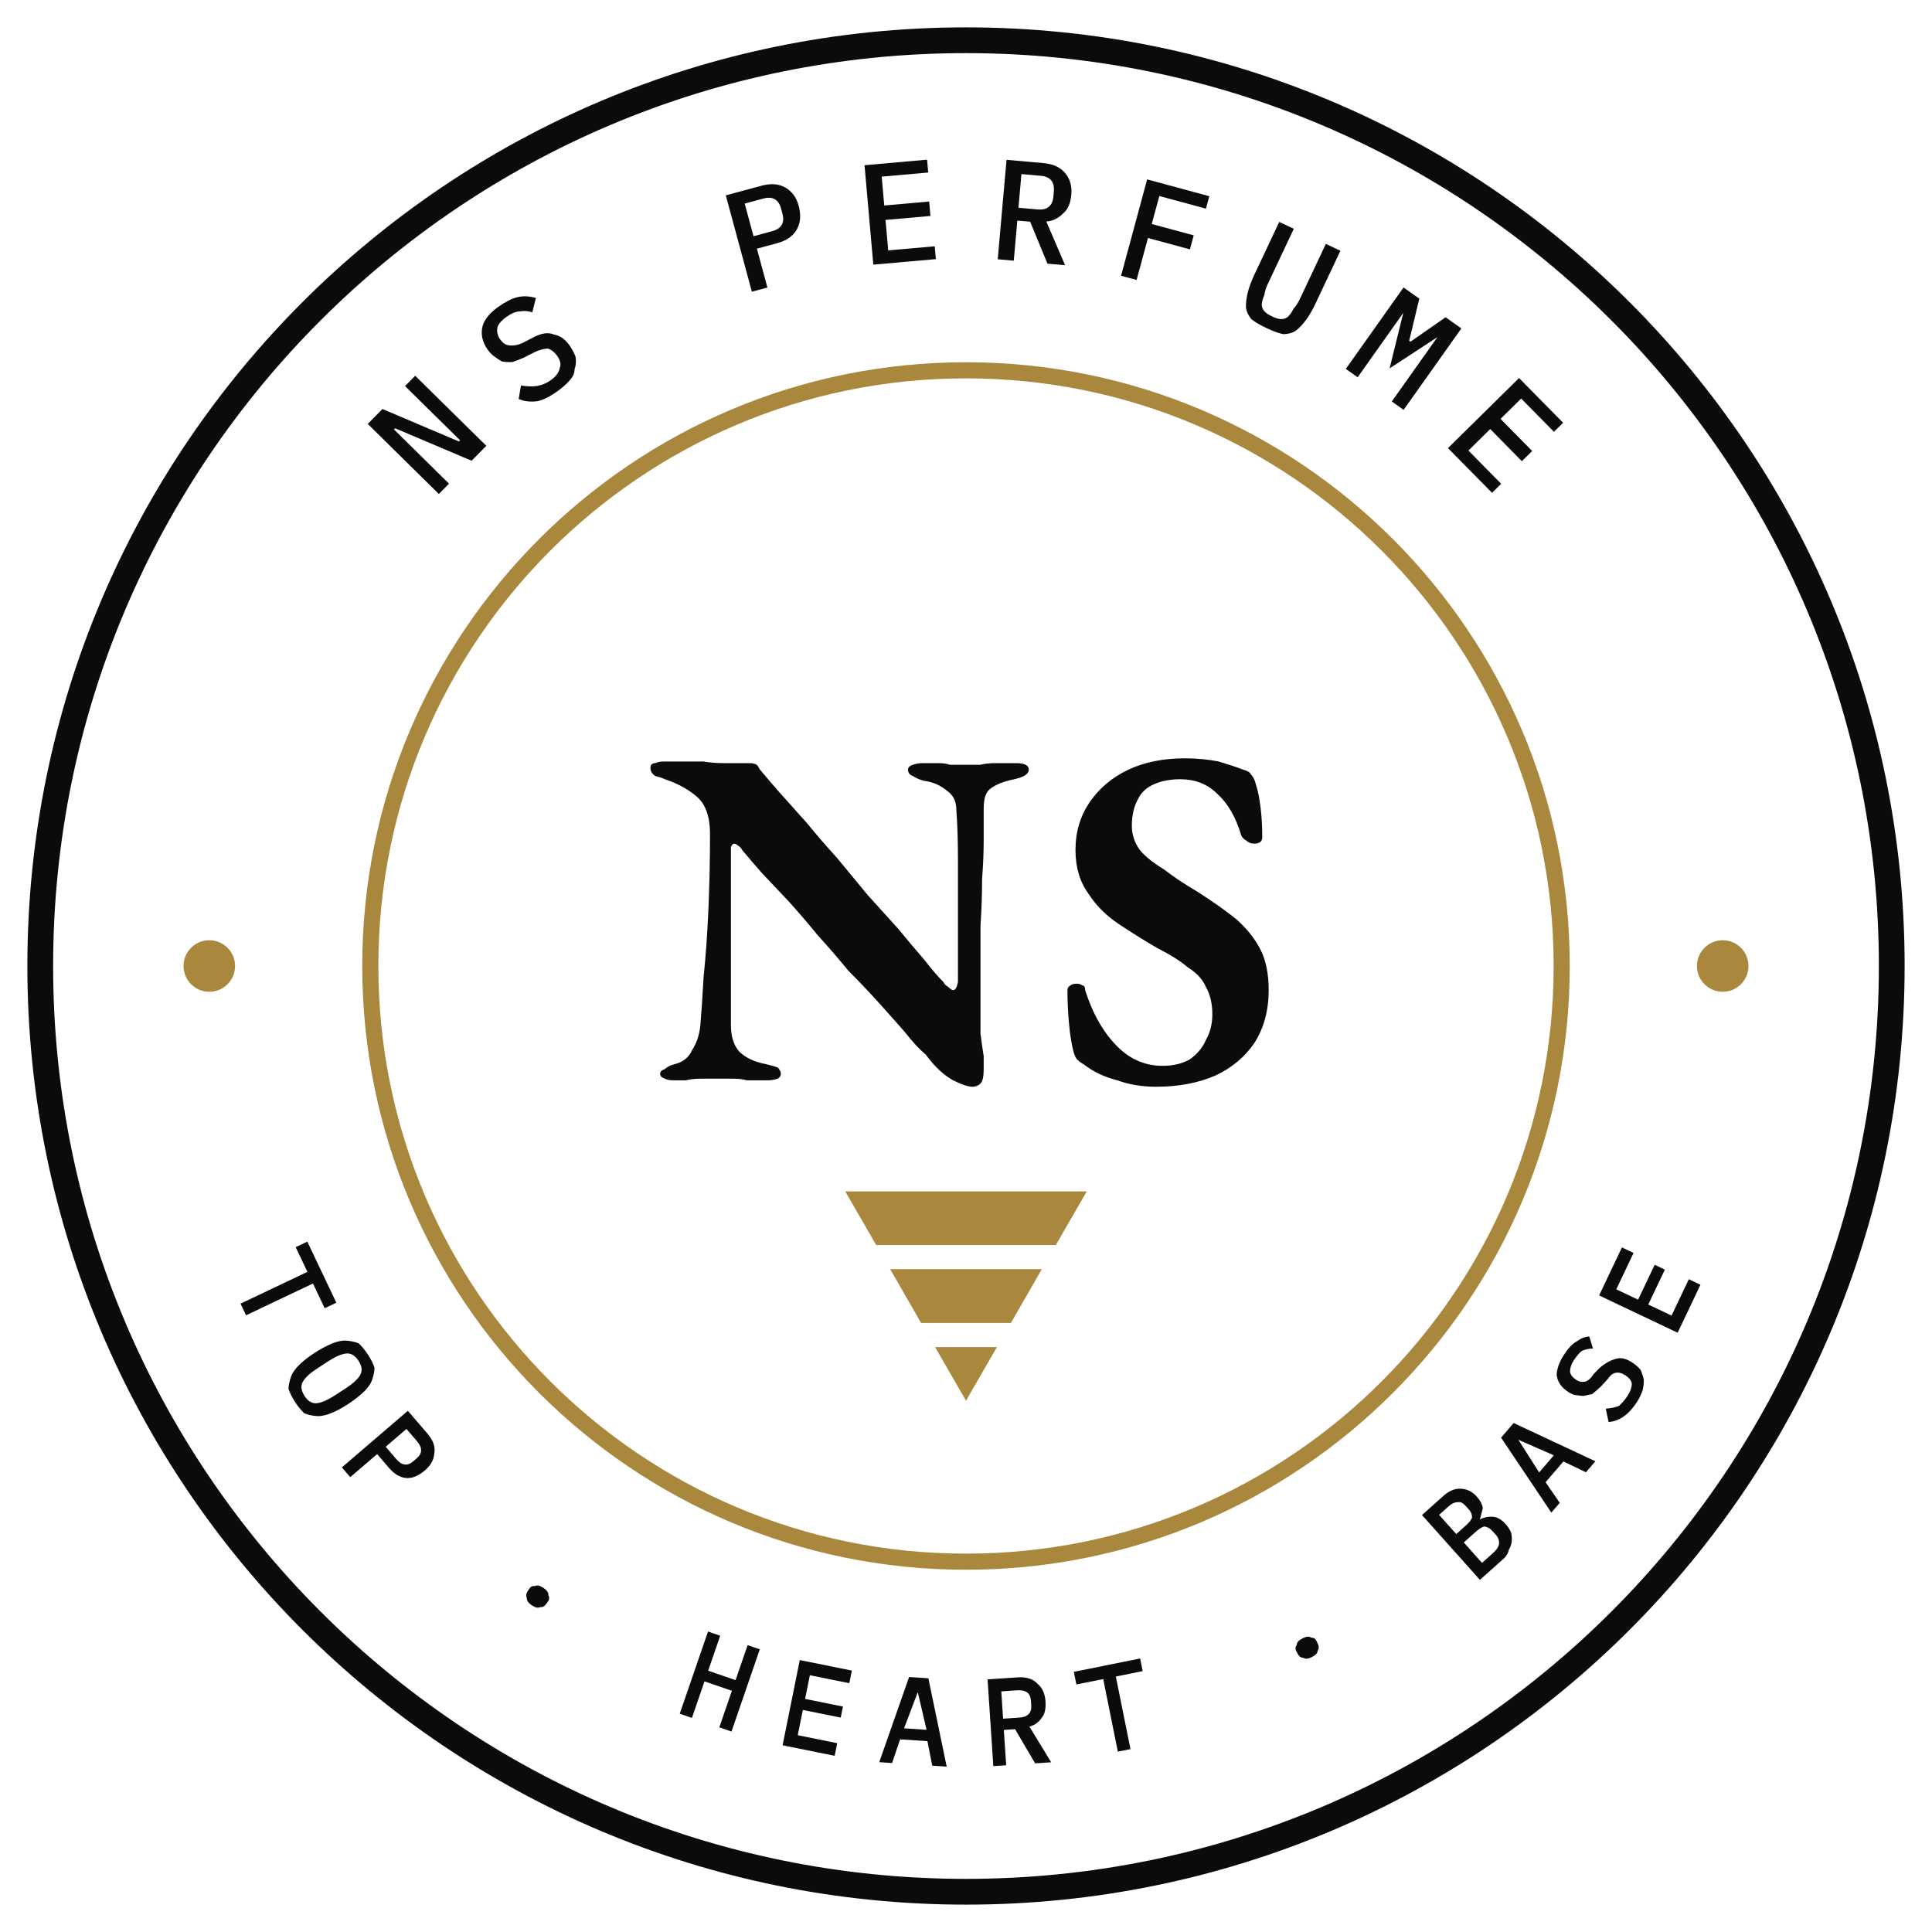
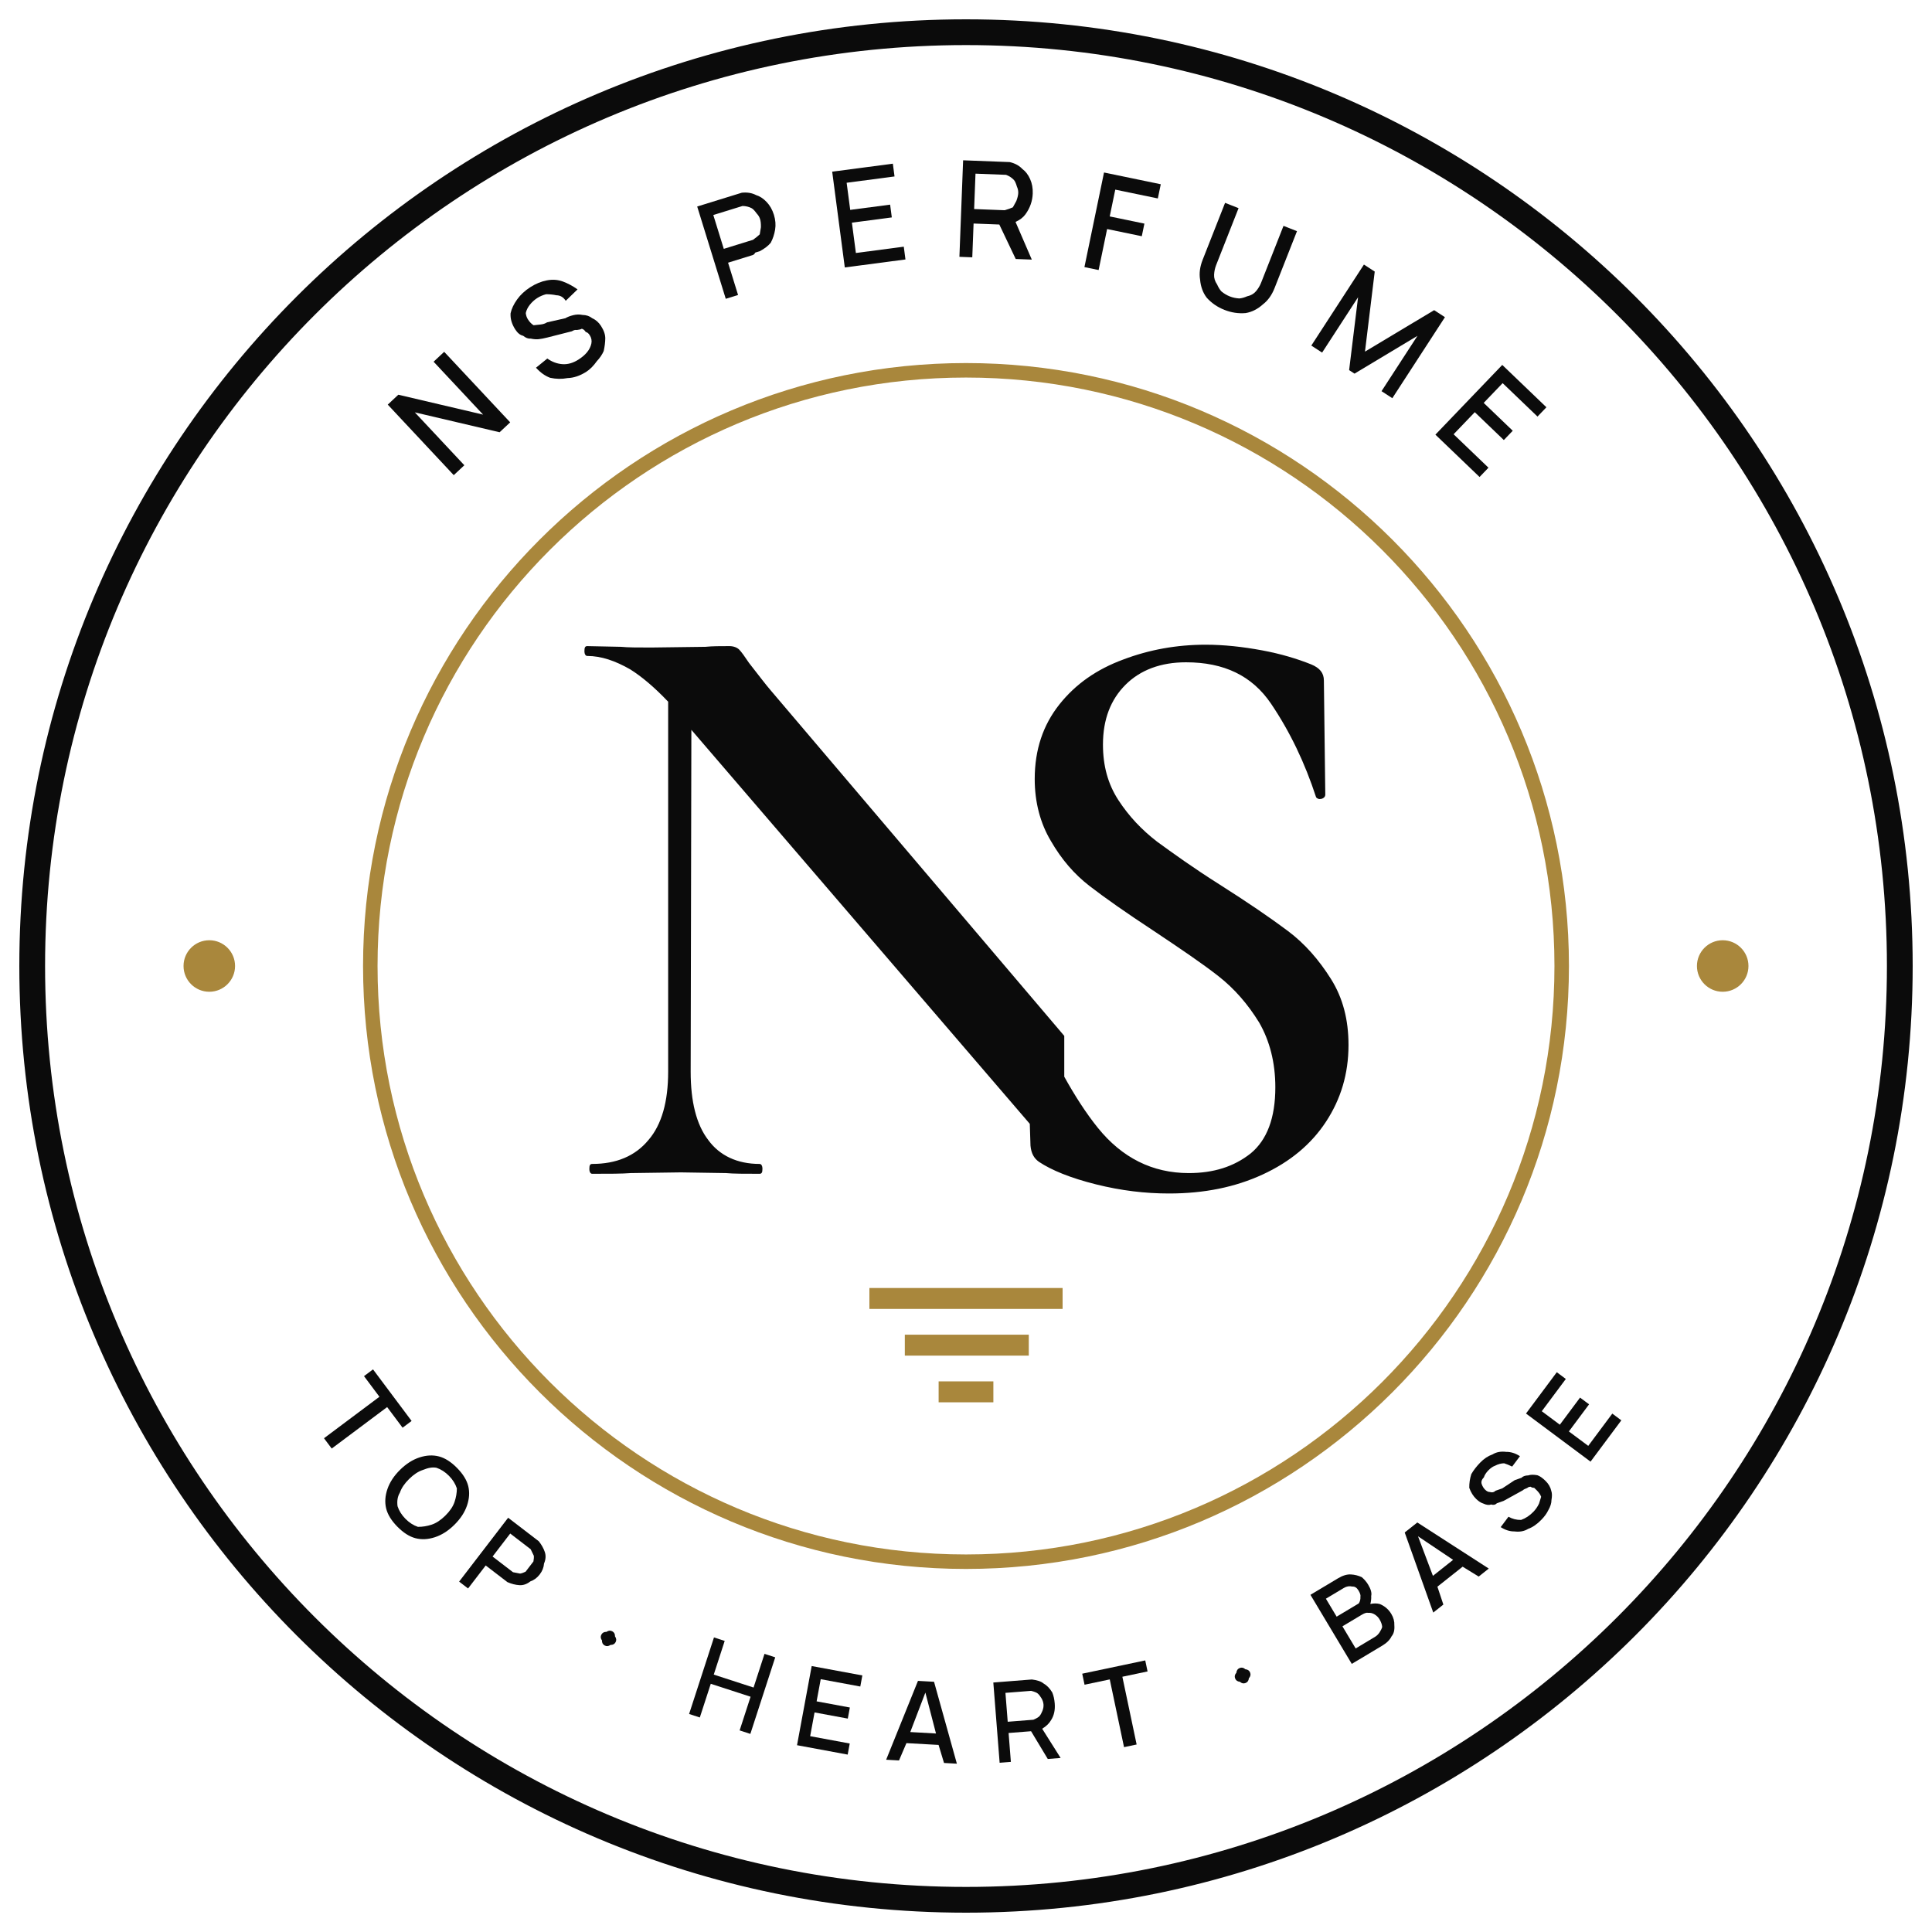
- <svg xmlns="http://www.w3.org/2000/svg" viewBox="0 0 120 120" width="120" height="120" role="img" aria-label="NS Perfume seal">
-   <circle cx="60" cy="60" r="57.5" fill="none" stroke="#0B0B0B" stroke-width="1.6" />
-   <circle cx="60" cy="60" r="37" fill="none" stroke="#A9873C" stroke-width="1" />
+ <svg xmlns="http://www.w3.org/2000/svg" viewBox="0 0 120 120" width="120" height="120" role="img" aria-label="NS Perfume">
+   <circle cx="60" cy="60" r="58" fill="none" stroke="#0B0B0B" stroke-width="1.6" />
+   <circle cx="60" cy="60" r="37" fill="none" stroke="#A9873C" stroke-width="0.9" />
  <g fill="#0B0B0B">
-     <path d="M60.8 16.1L58.9 11.3L58.8 11.3L58.8 16.1L57.9 16.1L57.9 9.9L59.2 9.9L61.1 14.7L61.2 14.7L61.2 9.9L62.1 9.9L62.1 16.1L60.8 16.1Z" transform="rotate(-45.42 60 60)" />
-     <path d="M59.9 16.2L59.9 16.2Q59.1 16.2 58.6 16Q58 15.7 57.7 15.2L57.7 15.2L58.3 14.6Q58.7 15 59.1 15.2Q59.5 15.4 60 15.4L60 15.4Q60.6 15.4 60.9 15.1Q61.2 14.9 61.2 14.4L61.2 14.4Q61.2 14 61 13.7Q60.7 13.5 60.2 13.4L60.2 13.4L59.5 13.3Q59 13.2 58.7 13.1Q58.4 12.9 58.2 12.7Q58.1 12.5 58 12.2Q57.9 11.9 57.9 11.6L57.9 11.6Q57.9 10.7 58.5 10.2Q59 9.8 60 9.8L60 9.8Q60.8 9.8 61.3 10Q61.8 10.2 62.2 10.7L62.2 10.7L61.5 11.3Q61.3 11 60.9 10.8Q60.6 10.6 60 10.6L60 10.6Q59.5 10.6 59.2 10.8Q58.9 11.1 58.9 11.5L58.9 11.5Q58.9 11.9 59.1 12.1Q59.4 12.4 59.9 12.5L59.9 12.5L60.6 12.6Q61.5 12.7 61.8 13.2Q62.2 13.6 62.2 14.3L62.2 14.3Q62.2 14.7 62.1 15.1Q61.9 15.5 61.6 15.7Q61.4 16 60.9 16.1Q60.5 16.2 59.9 16.2Z" transform="rotate(-35.33 60 60)" />
-     <path d="M59.1 16.1L58.1 16.1L58.1 9.9L60.4 9.9Q61.3 9.9 61.8 10.4Q62.3 10.9 62.3 11.7L62.3 11.7Q62.3 12.6 61.8 13.1Q61.3 13.6 60.4 13.6L60.4 13.6L59.1 13.6L59.1 16.1ZM59.1 10.7L59.1 12.8L60.3 12.8Q61.2 12.8 61.2 11.9L61.2 11.9L61.2 11.6Q61.2 10.7 60.3 10.7L60.3 10.7L59.1 10.7Z" transform="rotate(-15.14 60 60)" />
-     <path d="M62 16.1L58.1 16.1L58.1 9.9L62 9.9L62 10.7L59.1 10.7L59.1 12.5L61.9 12.5L61.9 13.4L59.1 13.4L59.1 15.3L62 15.3L62 16.1Z" transform="rotate(-5.05 60 60)" />
-     <path d="M59.1 13.6L59.1 16.1L58.1 16.1L58.1 9.9L60.4 9.9Q61.3 9.9 61.8 10.4Q62.3 10.9 62.3 11.7L62.3 11.7Q62.3 12.5 61.9 12.9Q61.5 13.4 60.9 13.5L60.9 13.5L62.3 16.1L61.2 16.1L59.9 13.6L59.1 13.6ZM59.1 12.8L60.3 12.8Q61.2 12.8 61.2 11.9L61.2 11.9L61.2 11.6Q61.2 10.7 60.3 10.7L60.3 10.7L59.1 10.7L59.1 12.8Z" transform="rotate(5.05 60 60)" />
-     <path d="M59.1 16.1L58.1 16.1L58.1 9.9L62.1 9.9L62.1 10.7L59.1 10.7L59.1 12.5L61.8 12.5L61.8 13.4L59.1 13.4L59.1 16.1Z" transform="rotate(15.14 60 60)" />
-     <path d="M57.9 9.9L58.9 9.9L58.9 13.7Q58.9 14.1 59 14.4Q59 14.7 59.1 15Q59.2 15.2 59.4 15.3Q59.6 15.4 60 15.4L60 15.4Q60.4 15.4 60.6 15.3Q60.8 15.2 60.9 15Q61 14.7 61 14.4Q61.1 14.1 61.1 13.7L61.1 13.7L61.1 9.9L62.1 9.9L62.1 13.5Q62.1 14.2 62 14.7Q61.9 15.2 61.7 15.6Q61.5 15.9 61.1 16.1Q60.7 16.2 60 16.2L60 16.2Q59.3 16.2 58.9 16.1Q58.5 15.9 58.3 15.6Q58.1 15.2 58 14.7Q57.9 14.2 57.9 13.5L57.9 13.5L57.9 9.9Z" transform="rotate(25.23 60 60)" />
-     <path d="M61.3 16.1L61.3 13.1L61.3 11.2L61.3 11.2L60 14.5L58.7 11.2L58.7 11.2L58.7 13.1L58.7 16.1L57.8 16.1L57.8 9.9L59 9.9L60 12.4L60.1 12.4L61 9.9L62.2 9.9L62.2 16.1L61.3 16.1Z" transform="rotate(35.33 60 60)" />
-     <path d="M62 16.1L58.1 16.1L58.1 9.9L62 9.9L62 10.7L59.1 10.7L59.1 12.5L61.9 12.5L61.9 13.4L59.1 13.4L59.1 15.3L62 15.3L62 16.1Z" transform="rotate(45.42 60 60)" />
-     <path d="M62.1 105.1L60.4 105.1L60.4 109.7L59.6 109.7L59.6 105.1L57.9 105.1L57.9 104.3L62.1 104.3L62.1 105.1Z" transform="rotate(64.58 60 60)" />
-     <path d="M60 109.7L60 109.7Q59.5 109.7 59.1 109.6Q58.8 109.4 58.5 109Q58.3 108.7 58.2 108.2Q58.1 107.7 58.1 107L58.1 107Q58.1 106.4 58.2 105.8Q58.3 105.3 58.5 105Q58.8 104.6 59.1 104.4Q59.5 104.3 60 104.3L60 104.3Q60.5 104.3 60.9 104.4Q61.2 104.6 61.5 105Q61.7 105.3 61.8 105.8Q61.9 106.4 61.9 107L61.9 107Q61.9 107.7 61.8 108.2Q61.7 108.7 61.5 109Q61.2 109.4 60.9 109.6Q60.5 109.7 60 109.7ZM60 109L60 109Q60.6 109 60.8 108.6Q61 108.2 61 107.4L61 107.4L61 106.6Q61 105.8 60.8 105.4Q60.6 105 60 105L60 105Q59.4 105 59.2 105.4Q59 105.8 59 106.6L59 106.6L59 107.4Q59 108.2 59.2 108.6Q59.4 109 60 109Z" transform="rotate(56.98 60 60)" />
-     <path d="M59.2 109.7L58.4 109.7L58.4 104.3L60.3 104.3Q61.1 104.3 61.5 104.8Q61.9 105.2 61.9 105.9L61.9 105.9Q61.9 106.7 61.5 107.1Q61.1 107.5 60.3 107.5L60.3 107.5L59.2 107.5L59.2 109.7ZM59.2 105.1L59.2 106.8L60.2 106.8Q61 106.8 61 106.1L61 106.1L61 105.8Q61 105.1 60.2 105.1L60.2 105.1L59.2 105.1Z" transform="rotate(49.38 60 60)" />
-     <path d="M60 108L60 108Q59.6 108 59.5 107.8Q59.3 107.7 59.3 107.4L59.3 107.4L59.3 107.2Q59.3 107 59.5 106.9Q59.6 106.7 60 106.7L60 106.7Q60.4 106.7 60.5 106.9Q60.7 107 60.7 107.2L60.7 107.2L60.7 107.4Q60.7 107.7 60.5 107.8Q60.4 108 60 108Z" transform="rotate(34.19 60 60)" />
-     <path d="M60.9 109.7L60.9 107.3L59.1 107.3L59.1 109.7L58.3 109.7L58.3 104.3L59.1 104.3L59.1 106.6L60.9 106.6L60.9 104.3L61.7 104.3L61.7 109.7L60.9 109.7Z" transform="rotate(18.99 60 60)" />
-     <path d="M61.7 109.7L58.4 109.7L58.4 104.3L61.7 104.3L61.7 105.1L59.2 105.1L59.2 106.6L61.6 106.6L61.6 107.3L59.2 107.3L59.2 108.9L61.7 108.9L61.7 109.7Z" transform="rotate(11.4 60 60)" />
-     <path d="M62.1 109.7L61.2 109.7L60.8 108.2L59.1 108.2L58.7 109.7L57.9 109.7L59.4 104.3L60.6 104.3L62.1 109.7ZM60.7 107.5L60 105.2L60 105.2L59.3 107.5L60.7 107.5Z" transform="rotate(3.8 60 60)" />
-     <path d="M59.2 107.5L59.2 109.7L58.4 109.7L58.4 104.3L60.3 104.3Q61.1 104.3 61.5 104.8Q61.9 105.2 61.9 105.9L61.9 105.9Q61.9 106.6 61.6 106.9Q61.3 107.3 60.8 107.4L60.8 107.4L62 109.7L61 109.7L59.9 107.5L59.2 107.5ZM59.2 106.8L60.2 106.8Q61 106.8 61 106.1L61 106.1L61 105.8Q61 105.1 60.2 105.1L60.2 105.1L59.2 105.1L59.2 106.8Z" transform="rotate(-3.8 60 60)" />
-     <path d="M62.1 105.1L60.4 105.1L60.4 109.7L59.6 109.7L59.6 105.1L57.9 105.1L57.9 104.3L62.1 104.3L62.1 105.1Z" transform="rotate(-11.4 60 60)" />
-     <path d="M60 108L60 108Q59.6 108 59.5 107.8Q59.3 107.7 59.3 107.4L59.3 107.4L59.3 107.2Q59.3 107 59.5 106.9Q59.6 106.7 60 106.7L60 106.7Q60.4 106.7 60.5 106.9Q60.7 107 60.7 107.2L60.7 107.2L60.7 107.4Q60.7 107.7 60.5 107.8Q60.4 108 60 108Z" transform="rotate(-26.59 60 60)" />
-     <path d="M58.4 109.7L58.4 104.3L60.2 104.3Q60.9 104.3 61.3 104.7Q61.7 105.1 61.7 105.7L61.7 105.7Q61.7 106.2 61.5 106.5Q61.2 106.7 60.9 106.9L60.9 106.9L60.9 106.9Q61.3 107 61.6 107.3Q61.9 107.6 61.9 108.2L61.9 108.2Q61.9 108.5 61.8 108.8Q61.7 109 61.5 109.2Q61.3 109.4 61 109.5Q60.7 109.7 60.4 109.7L60.4 109.7L58.4 109.7ZM59.2 109L60.1 109Q60.6 109 60.8 108.8Q61 108.6 61 108.3L61 108.3L61 108Q61 107.6 60.8 107.4Q60.6 107.3 60.1 107.3L60.1 107.3L59.2 107.3L59.2 109ZM59.2 106.6L60 106.6Q60.4 106.6 60.6 106.5Q60.8 106.3 60.8 106L60.8 106L60.8 105.7Q60.8 105.3 60.6 105.2Q60.4 105 60 105L60 105L59.2 105L59.2 106.6Z" transform="rotate(-41.78 60 60)" />
-     <path d="M62.1 109.7L61.2 109.7L60.8 108.2L59.1 108.2L58.7 109.7L57.9 109.7L59.4 104.3L60.6 104.3L62.1 109.7ZM60.7 107.5L60 105.2L60 105.2L59.3 107.5L60.7 107.5Z" transform="rotate(-49.38 60 60)" />
-     <path d="M60 109.7L60 109.7Q59.3 109.7 58.8 109.5Q58.3 109.3 58 108.9L58 108.9L58.6 108.3Q58.9 108.7 59.2 108.9Q59.6 109 60 109L60 109Q60.5 109 60.8 108.8Q61 108.6 61 108.2L61 108.2Q61 107.8 60.8 107.6Q60.6 107.4 60.2 107.4L60.2 107.4L59.6 107.3Q59.2 107.2 58.9 107.1Q58.7 106.9 58.5 106.7Q58.4 106.5 58.3 106.3Q58.2 106.1 58.2 105.8L58.2 105.8Q58.2 105 58.7 104.6Q59.2 104.3 60 104.3L60 104.3Q60.7 104.3 61.1 104.5Q61.6 104.7 61.8 105L61.8 105L61.3 105.6Q61.1 105.3 60.8 105.1Q60.5 105 60 105L60 105Q59.6 105 59.3 105.2Q59.1 105.4 59.1 105.8L59.1 105.8Q59.1 106.1 59.3 106.3Q59.5 106.5 60 106.5L60 106.5L60.5 106.6Q61.2 106.8 61.6 107.2Q61.9 107.5 61.9 108.1L61.9 108.1Q61.9 108.5 61.8 108.8Q61.6 109.1 61.4 109.3Q61.1 109.5 60.8 109.6Q60.4 109.7 60 109.7Z" transform="rotate(-56.98 60 60)" />
-     <path d="M61.7 109.7L58.4 109.7L58.4 104.3L61.7 104.3L61.7 105.1L59.2 105.1L59.2 106.6L61.6 106.6L61.6 107.3L59.2 107.3L59.2 108.9L61.7 108.9L61.7 109.7Z" transform="rotate(-64.58 60 60)" />
+     <path d="M58.5 16L57.6 16L57.6 10L58.5 10L61.5 14.5L61.5 10L62.4 10L62.4 16L61.5 16L58.5 11.5L58.5 16Z" transform="rotate(-43.1 60 60)" />
+     <path d="M60.1 16.2L60.1 16.2Q59.4 16.2 58.9 15.9Q58.4 15.7 58 15.3Q57.7 14.9 57.6 14.3L57.6 14.3L58.5 14.2Q58.7 14.7 59.1 15Q59.5 15.3 60.1 15.3L60.1 15.3Q60.5 15.3 60.8 15.2Q61.1 15.1 61.3 14.9Q61.5 14.7 61.5 14.4L61.5 14.4Q61.5 14.2 61.4 14.1Q61.4 13.9 61.3 13.8Q61.2 13.8 61 13.7Q60.9 13.6 60.7 13.6L60.7 13.6L59.2 13.1Q58.9 13 58.7 12.9Q58.5 12.8 58.3 12.6Q58.1 12.5 58 12.2Q57.8 12 57.8 11.6L57.8 11.6Q57.8 11 58.1 10.6Q58.4 10.3 58.9 10.1Q59.4 9.9 60 9.9L60 9.9Q60.6 9.9 61.1 10.1Q61.6 10.3 61.9 10.7Q62.2 11.1 62.4 11.6L62.4 11.6L61.4 11.8Q61.4 11.4 61.1 11.2Q60.9 11 60.6 10.8Q60.3 10.7 60 10.7L60 10.7Q59.7 10.7 59.4 10.8Q59.1 10.9 58.9 11.1Q58.8 11.3 58.8 11.5L58.8 11.5Q58.8 11.8 58.9 12Q59.1 12.1 59.3 12.2Q59.5 12.3 59.7 12.3L59.7 12.3L60.8 12.7Q61 12.7 61.3 12.8Q61.6 12.9 61.8 13.1Q62.1 13.3 62.2 13.6Q62.4 13.9 62.4 14.3L62.4 14.3Q62.4 14.8 62.2 15.1Q62 15.4 61.7 15.7Q61.4 15.9 61 16Q60.5 16.2 60.1 16.2Z" transform="rotate(-32.7 60 60)" />
+     <path d="M58.8 16L58 16L58 10L60.4 10Q60.5 10 60.6 10Q60.7 10 60.9 10L60.9 10Q61.4 10.1 61.7 10.4Q62 10.6 62.2 11Q62.4 11.4 62.4 11.9L62.4 11.9Q62.4 12.4 62.2 12.8Q62 13.2 61.7 13.5Q61.4 13.7 60.9 13.8L60.9 13.8Q60.7 13.8 60.6 13.8Q60.5 13.9 60.4 13.9L60.4 13.9L58.8 13.9L58.8 16ZM58.8 10.8L58.8 13L60.4 13Q60.4 13 60.6 13Q60.7 13 60.7 13L60.7 13Q61 12.9 61.2 12.8Q61.3 12.6 61.4 12.4Q61.5 12.1 61.5 11.9L61.5 11.9Q61.5 11.7 61.4 11.5Q61.3 11.2 61.2 11.1Q61 10.9 60.7 10.8L60.7 10.8Q60.7 10.8 60.6 10.8Q60.4 10.8 60.4 10.8L60.4 10.8L58.8 10.8Z" transform="rotate(-17.2 60 60)" />
+     <path d="M62 16L58.2 16L58.2 10L62 10L62 10.8L59 10.8L59 12.5L61.5 12.5L61.5 13.3L59 13.3L59 15.2L62 15.2L62 16Z" transform="rotate(-7.5 60 60)" />
+     <path d="M58.7 16L57.9 16L57.9 10L60.3 10Q60.4 10 60.5 10Q60.6 10 60.8 10L60.8 10Q61.3 10.1 61.6 10.4Q61.9 10.6 62.1 11Q62.3 11.4 62.3 11.9L62.3 11.9Q62.3 12.6 61.9 13.2L61.9 13.2Q61.7 13.5 61.3 13.7L61.3 13.7L62.4 16L61.4 16L60.3 13.9L58.7 13.9L58.7 16ZM58.7 10.8L58.7 13L60.3 13Q60.4 13 60.5 13Q60.6 13 60.6 13L60.6 13Q60.9 12.9 61.1 12.8Q61.2 12.6 61.3 12.4Q61.4 12.1 61.4 11.9Q61.4 11.7 61.3 11.5Q61.2 11.2 61.1 11.1Q60.9 10.9 60.6 10.8L60.6 10.8Q60.6 10.8 60.5 10.8Q60.4 10.8 60.3 10.8L60.3 10.8L58.7 10.8Z" transform="rotate(2.2 60 60)" />
+     <path d="M59.3 16L58.4 16L58.4 10L62 10L62 10.9L59.3 10.9L59.3 12.6L61.5 12.6L61.5 13.4L59.3 13.4L59.3 16Z" transform="rotate(11.7 60 60)" />
+     <path d="M60 16.2L60 16.2Q59.3 16.2 58.7 15.9Q58.2 15.6 57.9 15Q57.6 14.5 57.6 13.8L57.6 13.8L57.6 10L58.5 10L58.5 13.8Q58.5 14.1 58.6 14.4Q58.7 14.7 59 14.9Q59.2 15.1 59.4 15.2Q59.7 15.3 60 15.3L60 15.3Q60.3 15.3 60.6 15.2Q60.8 15.1 61 14.9Q61.3 14.7 61.4 14.4Q61.5 14.1 61.5 13.8L61.5 13.8L61.5 10L62.4 10L62.4 13.8Q62.4 14.5 62.1 15Q61.8 15.6 61.3 15.9Q60.7 16.2 60 16.2Z" transform="rotate(21.5 60 60)" />
+     <path d="M57.8 16L57 16L57 10L57.8 10L60 14.5L62.2 10L63 10L63 16L62.2 16L62.2 11.9L60.2 16L59.8 16L57.8 11.9L57.8 16Z" transform="rotate(33 60 60)" />
+     <path d="M62 16L58.2 16L58.2 10L62 10L62 10.8L59 10.8L59 12.5L61.5 12.5L61.5 13.3L59 13.3L59 15.2L62 15.2L62 16Z" transform="rotate(43.8 60 60)" />
+     <path d="M60.4 109.5L59.6 109.5L59.6 105.2L58 105.2L58 104.5L62 104.5L62 105.2L60.4 105.2L60.4 109.5Z" transform="rotate(53.2 60 60)" />
+     <path d="M60 109.6L60 109.6Q59.2 109.6 58.7 109.3Q58.2 109 57.9 108.4Q57.6 107.8 57.6 107L57.6 107Q57.6 106.2 57.9 105.6Q58.2 105 58.7 104.7Q59.2 104.4 60 104.4L60 104.4Q60.8 104.4 61.3 104.7Q61.8 105 62.1 105.6Q62.4 106.2 62.4 107L62.4 107Q62.4 107.8 62.1 108.4Q61.8 109 61.3 109.3Q60.8 109.6 60 109.6ZM60 108.9L60 108.9Q60.5 108.9 60.9 108.7Q61.2 108.4 61.4 108Q61.6 107.6 61.6 107L61.6 107Q61.6 106.4 61.4 106Q61.2 105.6 60.9 105.3Q60.5 105.1 60 105.1L60 105.1Q59.5 105.1 59.1 105.3Q58.8 105.5 58.6 106Q58.4 106.4 58.4 107L58.4 107Q58.4 107.6 58.6 108Q58.7 108.4 59.1 108.7Q59.5 108.9 60 108.9Z" transform="rotate(45.4 60 60)" />
+     <path d="M59 109.5L58.3 109.5L58.3 104.5L60.3 104.5Q60.4 104.5 60.5 104.5Q60.6 104.5 60.7 104.5L60.7 104.5Q61.1 104.6 61.4 104.8Q61.7 105 61.8 105.4Q62 105.7 62 106.1L62 106.1Q62 106.5 61.8 106.8Q61.7 107.2 61.4 107.4Q61.1 107.6 60.7 107.7L60.7 107.7Q60.6 107.7 60.5 107.7Q60.4 107.7 60.3 107.7L60.3 107.7L59 107.7L59 109.5ZM59 105.2L59 107L60.3 107Q60.4 107 60.5 107Q60.5 107 60.6 107L60.6 107Q60.8 106.9 61 106.8Q61.1 106.7 61.2 106.5Q61.2 106.3 61.2 106.1L61.2 106.1Q61.2 105.9 61.2 105.7Q61.1 105.5 61 105.4Q60.8 105.3 60.6 105.2L60.6 105.2Q60.5 105.2 60.5 105.2Q60.4 105.2 60.3 105.2L60.3 105.2L59 105.2Z" transform="rotate(37.5 60 60)" />
+     <path d="M60 107.8L60 107.8Q59.8 107.8 59.7 107.6Q59.5 107.5 59.5 107.3L59.5 107.3Q59.5 107.1 59.7 107Q59.8 106.8 60 106.8L60 106.8Q60.2 106.8 60.3 107Q60.5 107.1 60.5 107.3L60.5 107.3Q60.5 107.5 60.3 107.6Q60.2 107.8 60 107.8Z" transform="rotate(28 60 60)" />
+     <path d="M58.7 109.5L58 109.5L58 104.5L58.7 104.5L58.7 106.7L61.3 106.7L61.3 104.5L62 104.5L62 109.5L61.3 109.5L61.3 107.3L58.7 107.3L58.7 109.5Z" transform="rotate(18 60 60)" />
+     <path d="M61.7 109.5L58.5 109.5L58.5 104.5L61.7 104.5L61.7 105.2L59.2 105.2L59.2 106.6L61.3 106.6L61.3 107.3L59.2 107.3L59.2 108.8L61.7 108.8L61.7 109.5Z" transform="rotate(10.5 60 60)" />
+     <path d="M58.6 109.5L57.8 109.5L59.5 104.5L60.5 104.5L62.2 109.5L61.4 109.5L61 108.4L59 108.4L58.6 109.5ZM59.2 107.7L60.8 107.7L60 105.2L59.2 107.7Z" transform="rotate(3.2 60 60)" />
+     <path d="M58.9 109.5L58.2 109.5L58.2 104.5L60.3 104.5Q60.3 104.5 60.4 104.5Q60.5 104.5 60.6 104.5L60.6 104.5Q61.1 104.6 61.3 104.8Q61.6 105 61.8 105.4Q61.9 105.7 61.9 106.1L61.9 106.1Q61.9 106.7 61.6 107.1L61.6 107.1Q61.4 107.4 61 107.6L61 107.6L62 109.5L61.2 109.5L60.3 107.7L58.9 107.7L58.9 109.5ZM58.9 105.2L58.9 107L60.2 107Q60.3 107 60.4 107Q60.5 107 60.5 107L60.5 107Q60.8 106.9 60.9 106.8Q61 106.7 61.1 106.5Q61.2 106.3 61.2 106.1Q61.2 105.9 61.1 105.7Q61 105.5 60.9 105.4Q60.8 105.3 60.5 105.2L60.5 105.2Q60.5 105.2 60.4 105.2Q60.3 105.2 60.2 105.2L60.2 105.2L58.9 105.2Z" transform="rotate(-4.5 60 60)" />
+     <path d="M60.4 109.5L59.6 109.5L59.6 105.2L58 105.2L58 104.5L62 104.5L62 105.2L60.4 105.2L60.4 109.5Z" transform="rotate(-11.9 60 60)" />
+     <path d="M60 107.8L60 107.8Q59.8 107.8 59.7 107.6Q59.5 107.5 59.5 107.3L59.5 107.3Q59.5 107.1 59.7 107Q59.8 106.8 60 106.8L60 106.8Q60.2 106.8 60.3 107Q60.5 107.1 60.5 107.3L60.5 107.3Q60.5 107.5 60.3 107.6Q60.2 107.8 60 107.8Z" transform="rotate(-21.3 60 60)" />
+     <path d="M60.5 109.5L58.3 109.5L58.3 104.5L60.3 104.5Q60.8 104.5 61.1 104.7Q61.4 104.9 61.6 105.2Q61.7 105.5 61.7 105.8L61.7 105.8Q61.7 106.3 61.5 106.5L61.5 106.5Q61.4 106.7 61.2 106.9L61.2 106.9Q61.5 107 61.7 107.2L61.7 107.2Q62 107.6 62 108.1L62 108.1Q62 108.5 61.8 108.8Q61.6 109.2 61.3 109.3Q61 109.5 60.5 109.5L60.5 109.5ZM59 107.2L59 108.8L60.4 108.8Q60.6 108.8 60.8 108.7Q61 108.6 61.1 108.5Q61.2 108.3 61.2 108L61.2 108Q61.2 107.8 61.1 107.6Q61 107.4 60.8 107.3Q60.7 107.2 60.4 107.2L60.4 107.2L59 107.2ZM59 105.2L59 106.5L60.3 106.5Q60.5 106.5 60.6 106.5Q60.8 106.4 60.9 106.2Q61 106.1 61 105.8L61 105.8Q61 105.5 60.8 105.4Q60.6 105.2 60.3 105.2L60.3 105.2L59 105.2Z" transform="rotate(-30.9 60 60)" />
+     <path d="M58.6 109.5L57.8 109.5L59.5 104.5L60.5 104.5L62.2 109.5L61.4 109.5L61 108.4L59 108.4L58.6 109.5ZM59.2 107.7L60.8 107.7L60 105.2L59.2 107.7Z" transform="rotate(-38.4 60 60)" />
+     <path d="M60.1 109.6L60.1 109.6Q59.5 109.6 59.1 109.4Q58.7 109.3 58.4 108.9Q58.1 108.6 58 108.1L58 108.1L58.8 108Q58.9 108.4 59.2 108.7Q59.6 108.9 60.1 108.9L60.1 108.9Q60.4 108.9 60.7 108.8Q60.9 108.7 61.1 108.6Q61.2 108.4 61.2 108.1L61.2 108.1Q61.2 108 61.2 107.9Q61.1 107.8 61.1 107.7Q61 107.6 60.9 107.6Q60.7 107.5 60.6 107.5L60.6 107.5L59.3 107.1Q59.1 107 58.9 106.9Q58.7 106.9 58.6 106.7Q58.4 106.6 58.3 106.3Q58.2 106.1 58.2 105.8L58.2 105.8Q58.2 105.4 58.4 105Q58.7 104.7 59.1 104.5Q59.5 104.4 60 104.4L60 104.4Q60.5 104.4 60.9 104.6Q61.3 104.7 61.6 105.1Q61.9 105.4 62 105.9L62 105.9L61.2 106Q61.1 105.7 61 105.5Q60.8 105.3 60.5 105.2Q60.3 105.1 60 105.1L60 105.1Q59.7 105.1 59.5 105.2Q59.2 105.2 59.1 105.4Q59 105.6 59 105.8L59 105.8Q59 106 59.1 106.1Q59.2 106.3 59.4 106.3Q59.6 106.4 59.8 106.5L59.8 106.5L60.7 106.7Q60.9 106.8 61.1 106.9Q61.3 106.9 61.5 107.1Q61.7 107.2 61.9 107.5Q62 107.7 62 108.1L62 108.1Q62 108.5 61.8 108.8Q61.7 109 61.4 109.2Q61.2 109.4 60.8 109.5Q60.5 109.6 60.1 109.6Z" transform="rotate(-46 60 60)" />
+     <path d="M61.7 109.5L58.5 109.5L58.5 104.5L61.7 104.5L61.7 105.2L59.2 105.2L59.2 106.6L61.3 106.6L61.3 107.3L59.2 107.3L59.2 108.8L61.7 108.8L61.7 109.5Z" transform="rotate(-53.3 60 60)" />
  </g>
  <circle cx="13" cy="60" r="1.6" fill="#A9873C" />
  <circle cx="107" cy="60" r="1.6" fill="#A9873C" />
-   <path d="M60.4 67.5L60.4 67.5Q60 67.5 59.2 67.1Q58.3 66.6 57.5 65.5L57.5 65.5Q56.9 65 56.2 64.1Q55.5 63.3 54.6 62.3Q53.7 61.3 52.7 60.3Q51.8 59.2 50.8 58.1Q49.9 57 49 56L49 56L47.3 54.2Q46.6 53.4 46.1 52.8L46.1 52.8Q46 52.6 45.8 52.5Q45.7 52.4 45.6 52.4L45.6 52.4Q45.5 52.4 45.4 52.6Q45.4 52.8 45.4 53L45.4 53Q45.4 54.4 45.4 56.3Q45.4 58.2 45.4 60.1L45.4 60.1L45.4 63.7Q45.4 64.7 45.9 65.3Q46.5 65.9 47.6 66.1L47.6 66.1Q48 66.2 48.3 66.3Q48.5 66.5 48.5 66.7L48.5 66.7Q48.5 66.9 48.3 67Q48 67.1 47.7 67.1L47.7 67.1Q46.9 67.1 46.4 67.1Q46 67 45.6 67Q45.2 67 44.6 67L44.6 67Q43.9 67 43.5 67Q43 67 42.6 67.1Q42.2 67.1 41.8 67.1L41.8 67.1Q41.5 67.1 41.3 67Q41 66.9 41 66.7L41 66.7Q41 66.5 41.3 66.4Q41.5 66.2 41.9 66.1L41.9 66.1Q42.7 65.9 43 65.2Q43.4 64.6 43.5 63.7L43.5 63.7Q43.6 62.5 43.7 60.7Q43.9 58.8 44 56.5Q44.1 54.2 44.1 51.8L44.1 51.8Q44.1 50.2 43.3 49.5Q42.5 48.8 41.3 48.4L41.3 48.4Q41.1 48.3 40.7 48.2Q40.4 48 40.4 47.7Q40.4 47.4 40.7 47.4Q40.9 47.3 41.2 47.3L41.2 47.3Q41.8 47.3 42.4 47.3Q43.1 47.3 43.7 47.3Q44.3 47.4 45 47.4Q45.8 47.4 46.6 47.4L46.6 47.4Q46.8 47.4 47 47.5Q47.1 47.6 47.2 47.8L47.2 47.8Q47.7 48.4 48.4 49.2Q49.2 50.1 50.1 51.1Q51 52.2 52 53.3L52 53.3L53.9 55.6Q54.9 56.7 55.8 57.7Q56.7 58.8 57.4 59.6Q58.1 60.5 58.6 61L58.6 61Q58.7 61.2 58.9 61.3Q59.1 61.5 59.2 61.5L59.2 61.5Q59.4 61.5 59.5 61L59.5 61L59.5 59Q59.5 57.8 59.5 56.3Q59.5 54.8 59.5 53.3Q59.5 51.7 59.4 50.3L59.4 50.3Q59.4 49.5 58.8 49.1Q58.2 48.6 57.4 48.5L57.4 48.5Q57 48.4 56.7 48.2Q56.4 48.1 56.4 47.8L56.4 47.8Q56.4 47.6 56.7 47.5Q57 47.4 57.3 47.4L57.3 47.4L58.3 47.4Q58.7 47.4 59 47.5Q59.4 47.5 59.8 47.5L59.8 47.5Q60.5 47.5 60.9 47.5Q61.3 47.4 61.8 47.4Q62.3 47.4 63.1 47.4L63.1 47.4Q63.5 47.4 63.7 47.5Q63.9 47.6 63.9 47.8L63.9 47.8Q63.9 48.2 63 48.4L63 48.4Q62 48.6 61.5 49Q61.1 49.3 61.1 50.2L61.1 50.2Q61.1 50.9 61.1 52.1Q61.1 53.3 61 54.6Q61 56 60.9 57.5Q60.9 58.9 60.9 60.3Q60.9 61.7 60.9 62.8L60.9 62.8Q60.9 63.5 60.9 64.2Q61 65 61.1 65.6Q61.1 66.2 61.1 66.4L61.1 66.4Q61.1 67.1 60.9 67.3Q60.7 67.5 60.4 67.5ZM71.8 67.5L71.8 67.5Q70.5 67.5 69.4 67.1Q68.2 66.8 67.3 66.1L67.3 66.1Q67.1 66 66.9 65.8Q66.8 65.7 66.7 65.4L66.7 65.4Q66.5 64.7 66.4 63.6Q66.3 62.5 66.3 61.5L66.3 61.5Q66.3 61.3 66.5 61.2Q66.6 61.1 66.9 61.1L66.9 61.1Q67.1 61.1 67.2 61.2Q67.4 61.2 67.4 61.5L67.4 61.5Q68.1 63.7 69.4 65Q70.6 66.2 72.2 66.2L72.2 66.2Q73.2 66.2 73.9 65.8Q74.6 65.3 74.9 64.6Q75.3 63.9 75.3 63L75.3 63Q75.3 62 74.9 61.3Q74.6 60.6 73.8 60.1Q73.1 59.5 71.9 58.9L71.9 58.9Q70.7 58.2 69.5 57.4Q68.3 56.6 67.6 55.5Q66.8 54.4 66.8 52.8L66.8 52.8Q66.8 51.1 67.7 49.8Q68.6 48.5 70.1 47.8Q71.6 47.1 73.6 47.1L73.6 47.1Q74.7 47.1 75.7 47.3Q76.7 47.6 77.2 47.8L77.2 47.8Q77.6 47.9 77.7 48.1Q77.9 48.3 78 48.7L78 48.7Q78.2 49.3 78.3 50.2Q78.4 51 78.4 52L78.4 52Q78.4 52.4 77.9 52.4L77.9 52.4Q77.6 52.4 77.4 52.2Q77.2 52.1 77.1 51.9L77.1 51.9Q76.6 50.2 75.6 49.3Q74.7 48.4 73.3 48.4L73.3 48.4Q72.4 48.4 71.7 48.7Q71 49 70.7 49.6Q70.3 50.3 70.3 51.3L70.3 51.3Q70.3 52.1 70.8 52.8Q71.3 53.4 72.3 54Q73.2 54.7 74.4 55.4L74.4 55.4Q75.8 56.3 76.8 57.1Q77.8 58 78.3 59Q78.8 60 78.8 61.5L78.8 61.5Q78.8 63.4 77.9 64.8Q77 66.1 75.5 66.8Q73.9 67.5 71.8 67.5Z" fill="#0B0B0B" />
-   <path d="M52.5 74H67.5L65.58 77.33H54.42ZM55.29 78.83H64.71L62.79 82.17H57.21ZM58.08 83.67H61.92L60 87Z" fill="#A9873C" />
+   <path transform="translate(36.3 40) scale(0.437)" d="M15.1,60.8c0,4.2 0.8,7.5 2.5,9.7c1.6,2.2 4.1,3.4 7.3,3.4c0.2,0 0.4,0.2 0.4,0.7c0,0.5 -0.1,0.7 -0.4,0.7c-2.1,0 -3.7,0 -4.8,-0.1l-6.4,-0.1l-7.1,0.1c-1.3,0.1 -3.1,0.1 -5.5,0.1c-0.2,0 -0.4,-0.2 -0.4,-0.7c0,-0.5 0.1,-0.7 0.4,-0.7c3.4,0 6.1,-1.1 8,-3.4c1.9,-2.2 2.8,-5.5 2.8,-9.7v-52.6c-2,-2.1 -3.8,-3.6 -5.4,-4.6c-2.1,-1.2 -4.1,-1.9 -6.1,-1.9c-0.2,0 -0.4,-0.2 -0.4,-0.7c0,-0.5 0.1,-0.7 0.4,-0.7l4.8,0.1c1,0.1 2.4,0.1 4.3,0.1l7.7,-0.1c1,-0.1 2.1,-0.1 3.4,-0.1c0.6,0 1.1,0.2 1.4,0.5c0.3,0.3 0.8,1 1.4,1.9c1.4,1.8 2.4,3.1 3,3.8l41.8,49.2v5.8c1.5,2.7 3.1,5.2 4.8,7.3c3.4,4.2 7.7,6.4 12.9,6.4c3.5,0 6.4,-0.9 8.8,-2.8c2.3,-1.9 3.5,-5 3.5,-9.4c0,-3.5 -0.8,-6.6 -2.3,-9.2c-1.6,-2.6 -3.5,-4.8 -5.8,-6.6c-2.3,-1.8 -5.4,-3.9 -9.3,-6.5c-3.8,-2.5 -6.8,-4.6 -9,-6.3c-2.2,-1.7 -4,-3.8 -5.5,-6.4c-1.5,-2.5 -2.3,-5.5 -2.3,-8.8c0,-4.2 1.2,-7.7 3.5,-10.6c2.3,-2.9 5.3,-5 9.1,-6.4c3.7,-1.4 7.6,-2.1 11.7,-2.1c2.6,0 5.3,0.3 8,0.8c2.7,0.5 5,1.2 7,2c1.2,0.5 1.8,1.2 1.8,2.3l0.2,16.2c0,0.3 -0.2,0.5 -0.5,0.6c-0.4,0.1 -0.6,0 -0.8,-0.2c-1.6,-4.9 -3.7,-9.3 -6.4,-13.3c-2.7,-4 -6.7,-5.9 -12.1,-5.9c-3.6,0 -6.5,1.1 -8.6,3.2c-2.1,2.1 -3.2,4.9 -3.2,8.5c0,3 0.7,5.6 2.2,7.9c1.5,2.3 3.3,4.2 5.5,5.9c2.2,1.6 5.1,3.7 8.9,6.1c4.1,2.6 7.3,4.8 9.7,6.6c2.4,1.8 4.4,4.1 6.1,6.8c1.7,2.7 2.5,5.8 2.5,9.4c0,4.1 -1.1,7.7 -3.2,10.9c-2.1,3.2 -5.1,5.7 -9,7.5c-3.9,1.8 -8.3,2.7 -13.3,2.7c-3.4,0 -6.8,-0.4 -10.4,-1.3c-3.6,-0.9 -6.3,-2 -8.1,-3.2c-0.7,-0.5 -1.1,-1.2 -1.2,-2.3l-0.1,-3.1l-48.1,-56z" fill="#0B0B0B" />
+   <rect x="54" y="80" width="12" height="1.3" fill="#A9873C" />
+   <rect x="56.2" y="82.9" width="7.7" height="1.3" fill="#A9873C" />
+   <rect x="58.3" y="85.8" width="3.4" height="1.3" fill="#A9873C" />
</svg>
